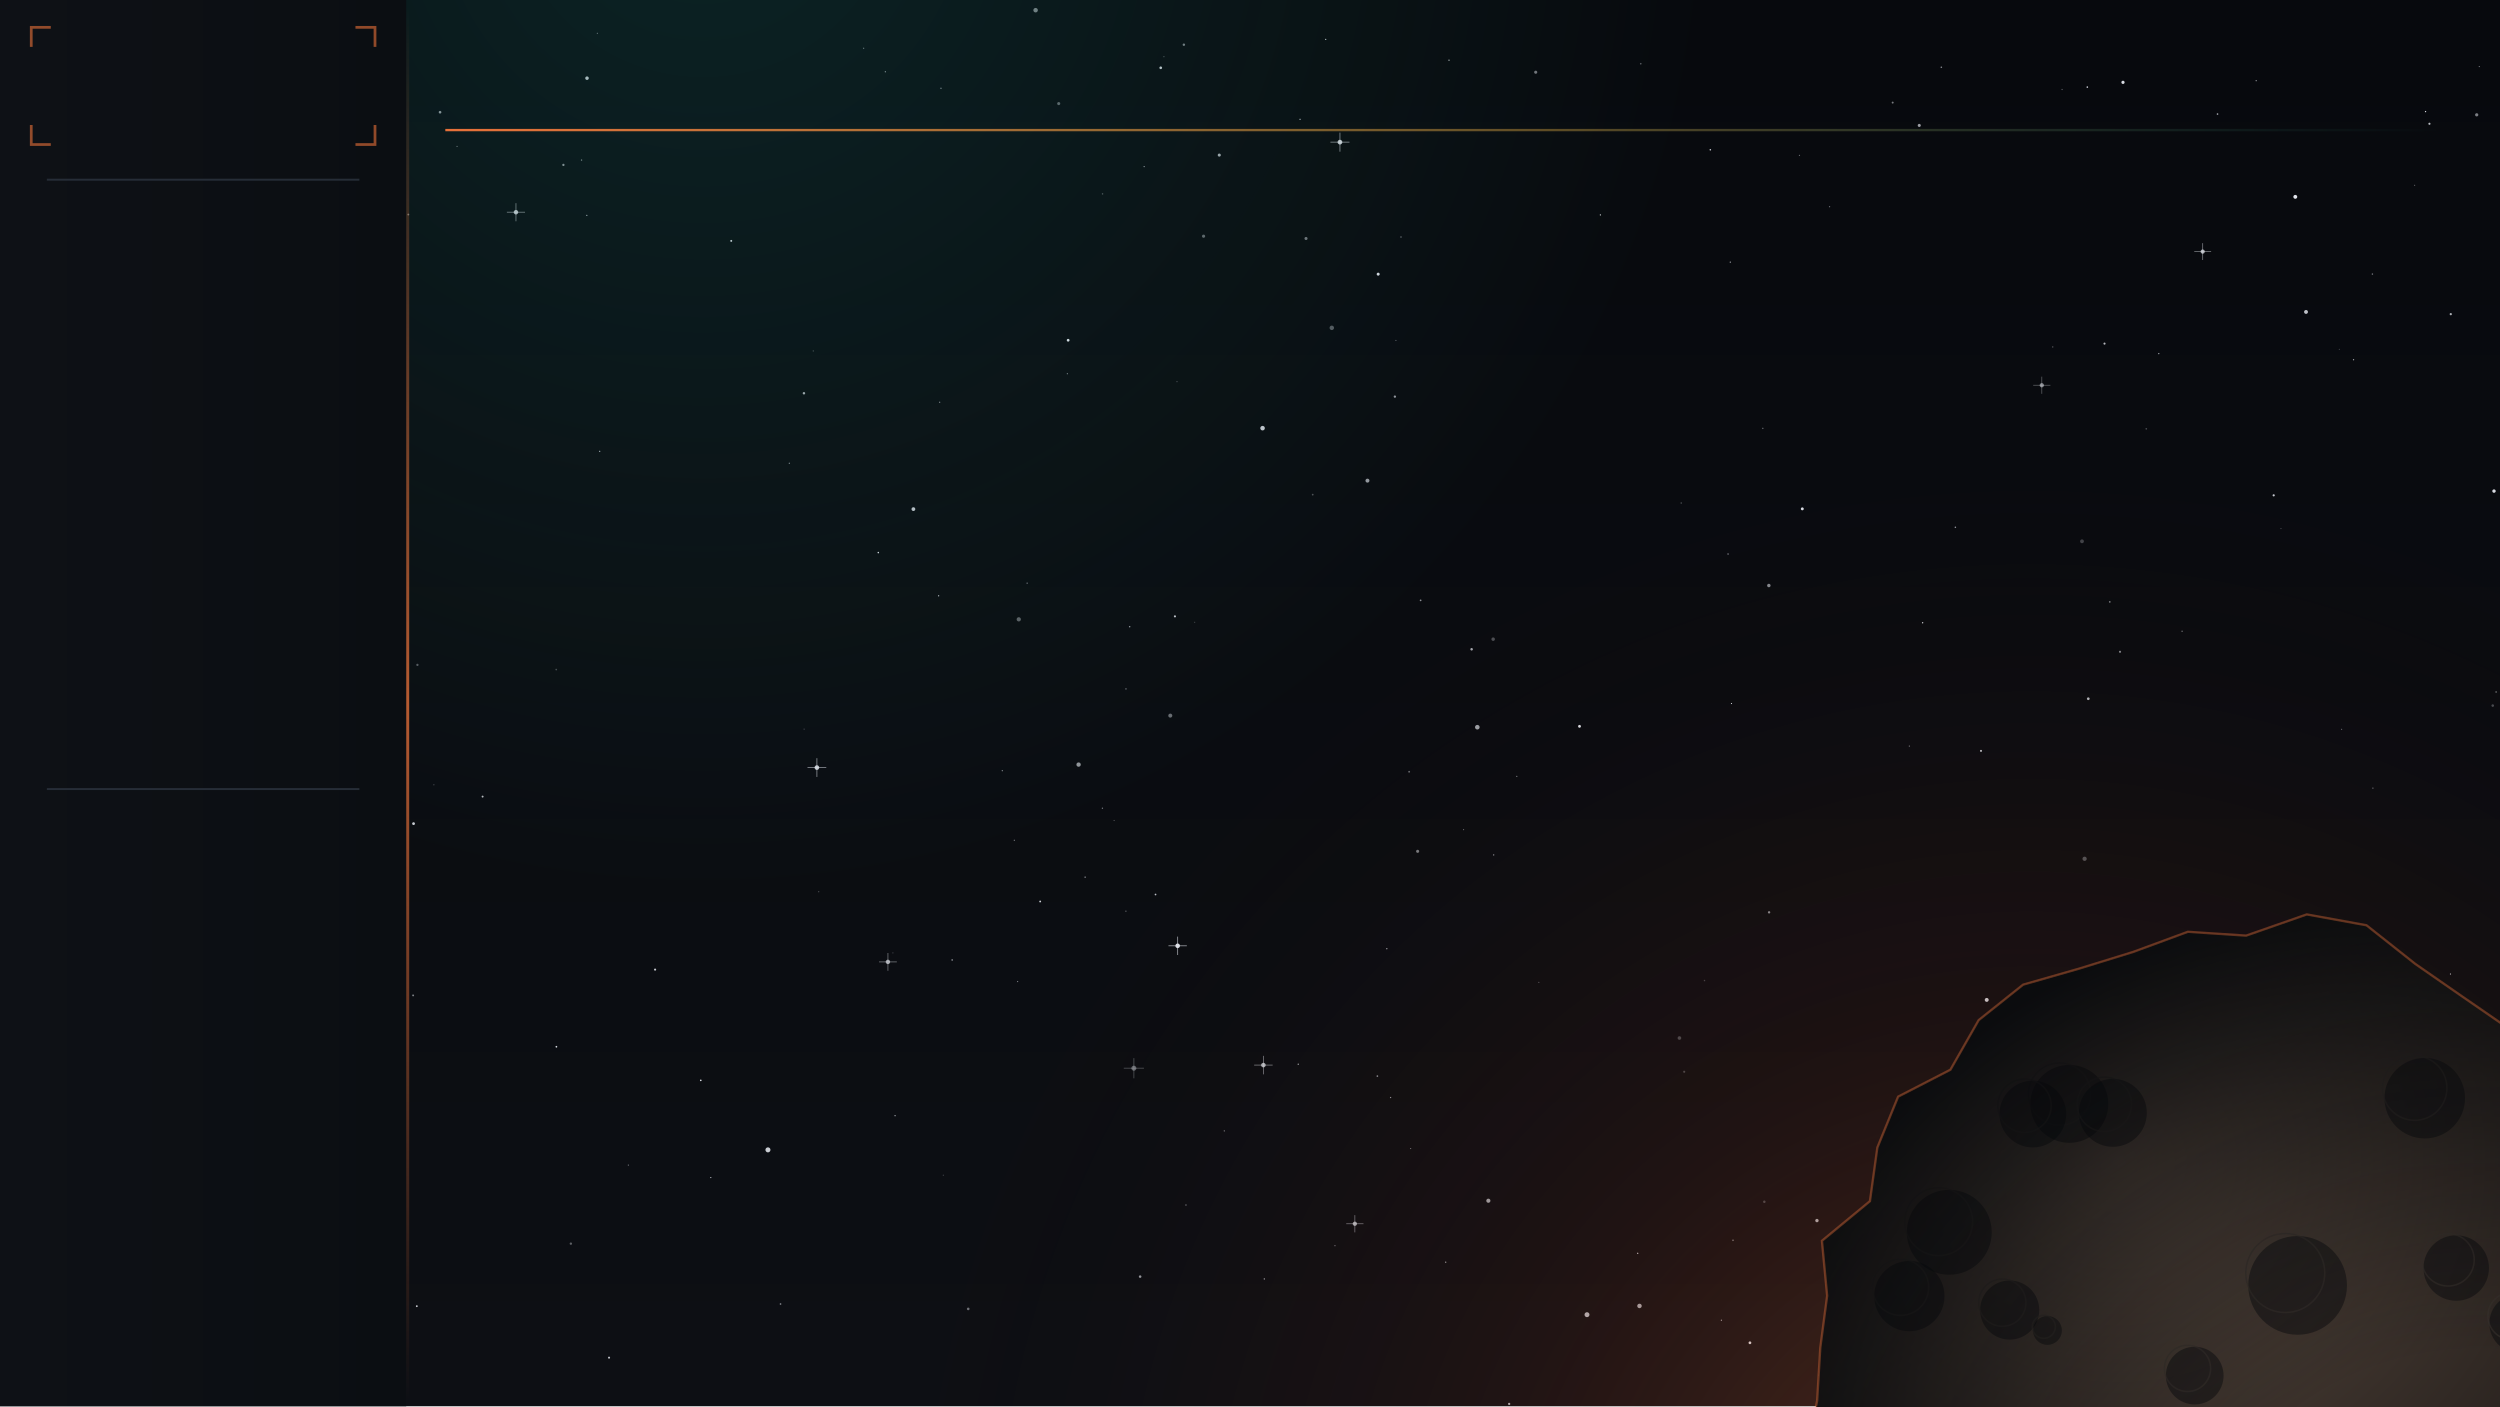
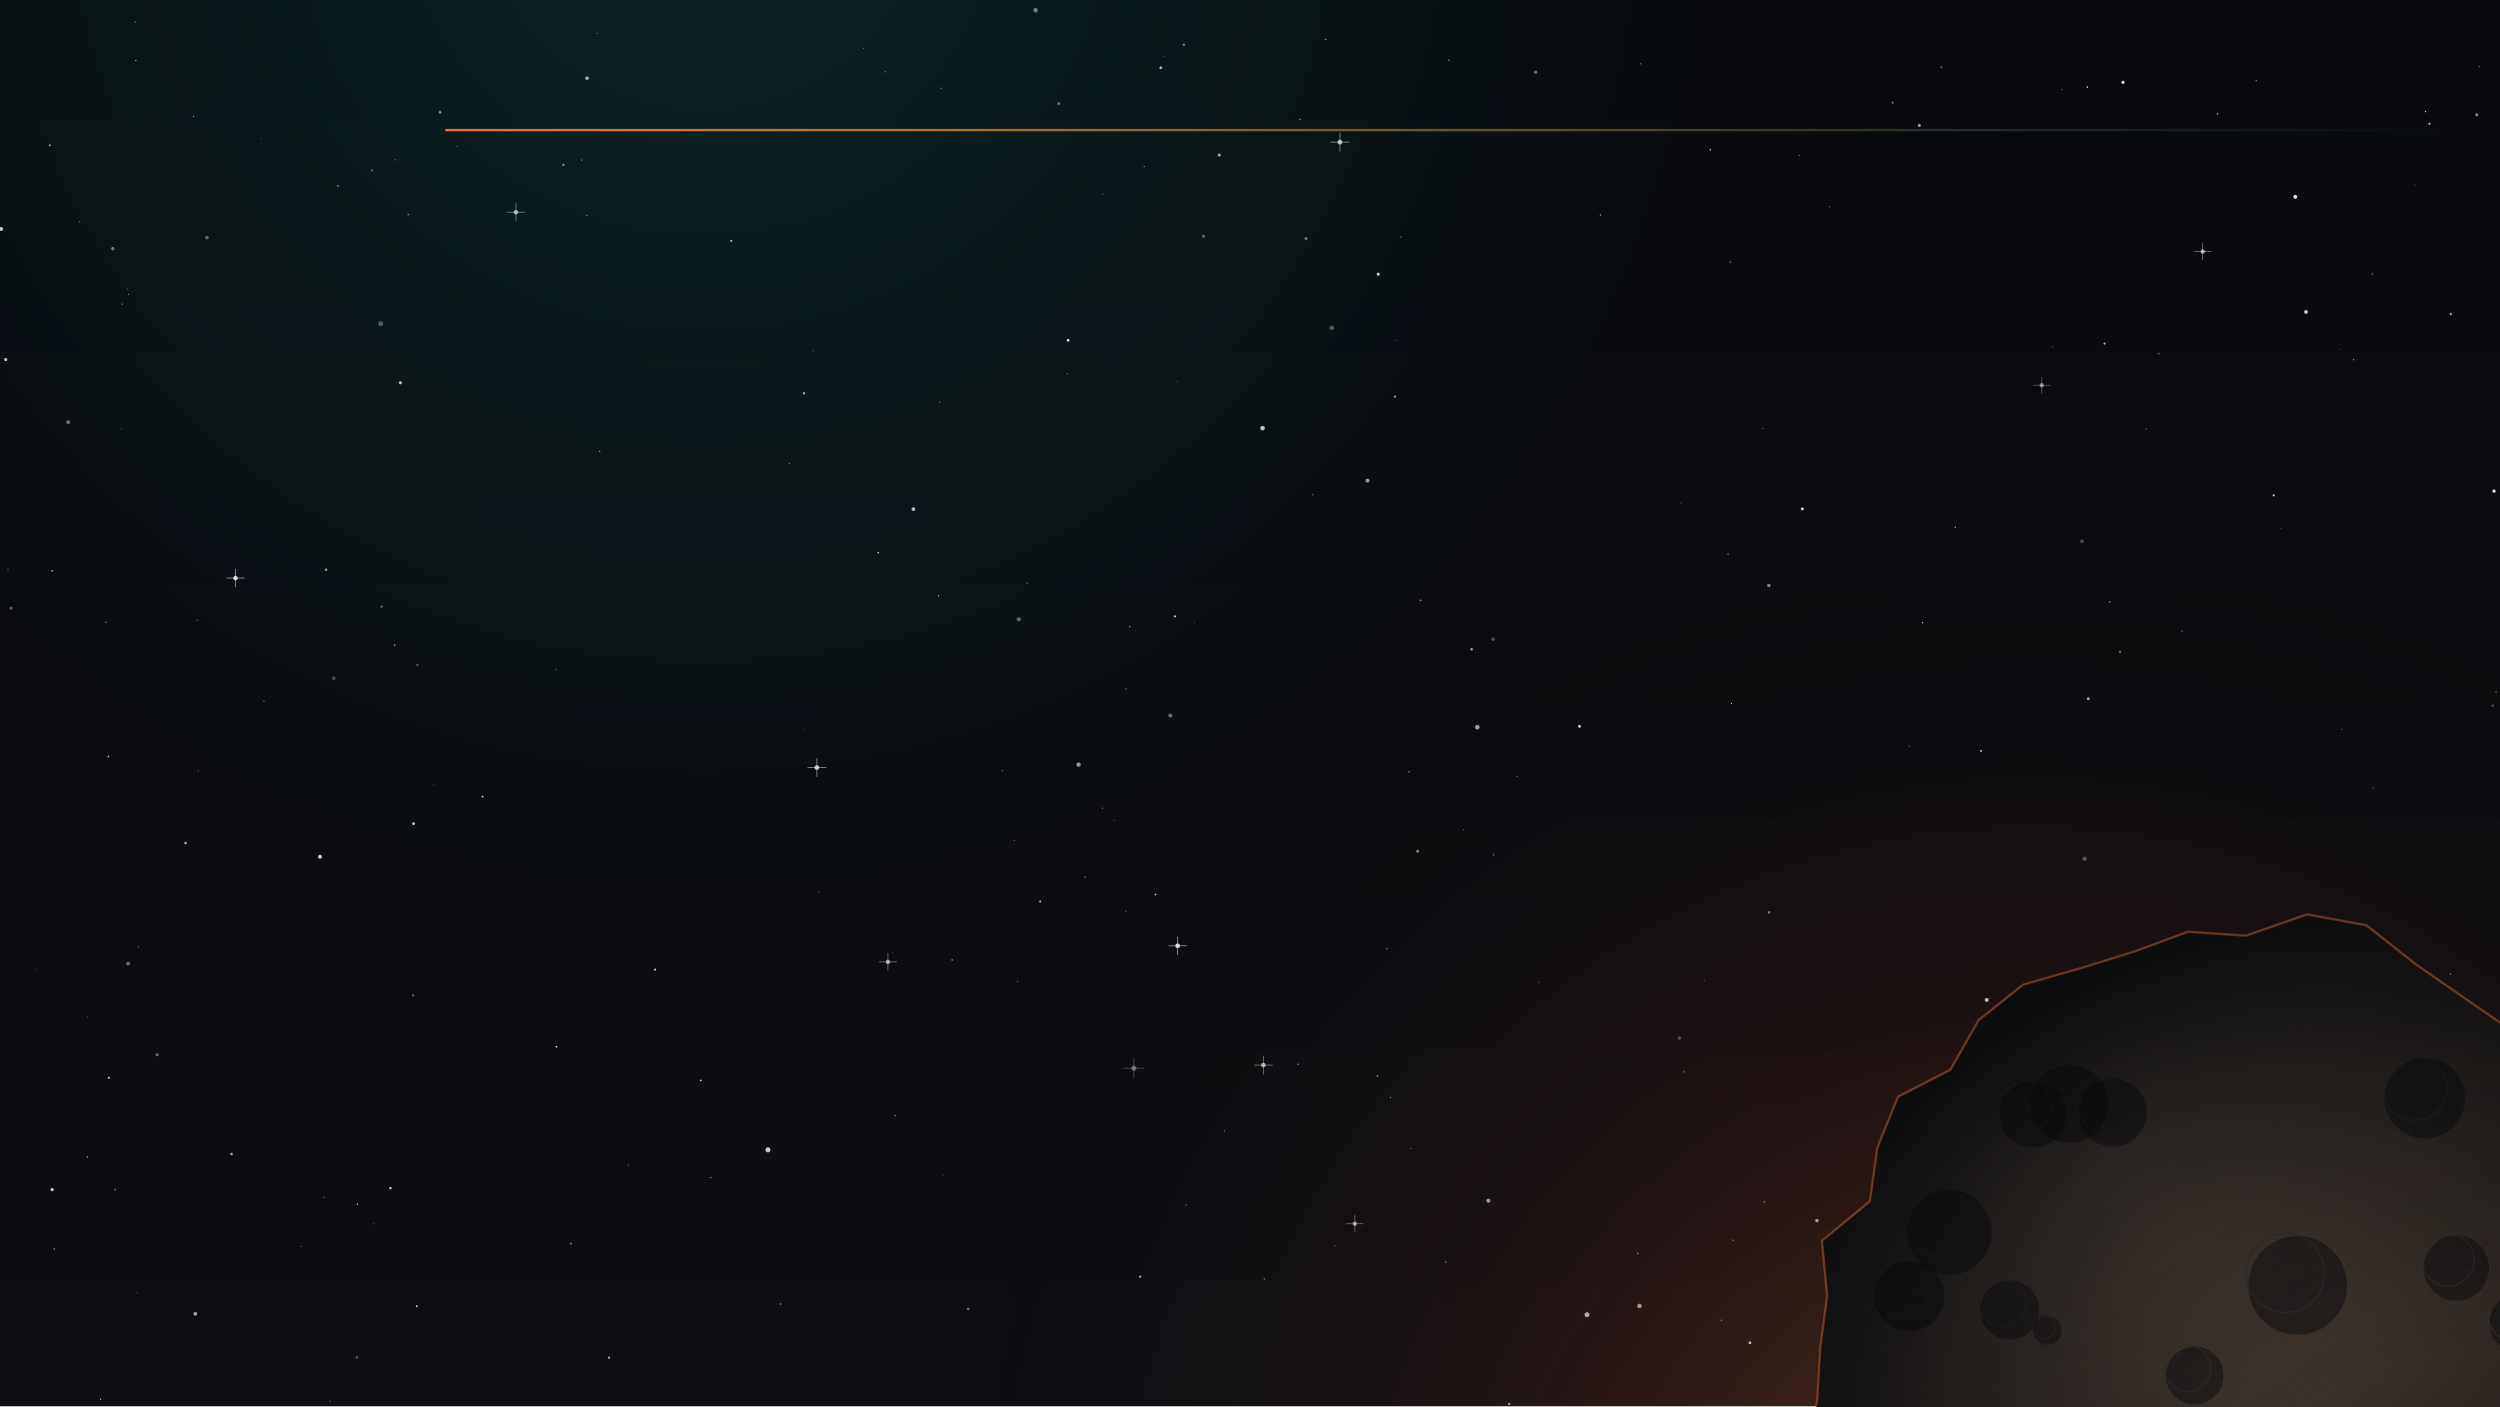
<svg xmlns="http://www.w3.org/2000/svg" width="1280" height="720" viewBox="0 0 1280 720">
  <defs>
    <linearGradient id="sky" x1="0" y1="0" x2="0" y2="1">
      <stop offset="0" stop-color="#07090D" />
      <stop offset="1" stop-color="#0D0F14" />
    </linearGradient>
    <radialGradient id="melt" cx="1040" cy="820" r="620" gradientUnits="userSpaceOnUse">
      <stop offset="0" stop-color="#FF7A3D" stop-opacity="0.34" />
      <stop offset="0.45" stop-color="#8A2E12" stop-opacity="0.16" />
      <stop offset="1" stop-color="#000" stop-opacity="0" />
    </radialGradient>
    <radialGradient id="vein" cx="360" cy="-60" r="520" gradientUnits="userSpaceOnUse">
      <stop offset="0" stop-color="#2FD6C3" stop-opacity="0.13" />
      <stop offset="1" stop-color="#2FD6C3" stop-opacity="0" />
    </radialGradient>
    <radialGradient id="rock" cx="0.35" cy="0.3" r="0.9">
      <stop offset="0" stop-color="#5A4B40" />
      <stop offset="0.6" stop-color="#2B2420" />
      <stop offset="1" stop-color="#14110F" />
    </radialGradient>
    <radialGradient id="shade" cx="0.75" cy="0.85" r="0.9">
      <stop offset="0.35" stop-color="#05070A" stop-opacity="0" />
      <stop offset="1" stop-color="#05070A" stop-opacity="0.9" />
    </radialGradient>
    <linearGradient id="rail" x1="0" y1="0" x2="1" y2="0">
      <stop offset="0" stop-color="#0E1116" />
      <stop offset="1" stop-color="#0B0E12" />
    </linearGradient>
    <linearGradient id="rule" x1="0" x2="1">
      <stop offset="0" stop-color="#FF7A3D" stop-opacity="0.9" />
      <stop offset="0.55" stop-color="#FFC24B" stop-opacity="0.35" />
      <stop offset="1" stop-color="#2FD6C3" stop-opacity="0" />
    </linearGradient>
    <linearGradient id="edge" x1="0" y1="0" x2="0" y2="1">
      <stop offset="0" stop-color="#FF7A3D" stop-opacity="0" />
      <stop offset="0.5" stop-color="#FF7A3D" stop-opacity="0.7" />
      <stop offset="1" stop-color="#FF7A3D" stop-opacity="0" />
    </linearGradient>
  </defs>
  <rect width="1280" height="720" fill="url(#sky)" />
  <circle cx="968.64" cy="574.62" r="0.77" fill="#E6E9F0" opacity="0.4" />
  <circle cx="969.05" cy="52.53" r="0.5" fill="#E6E9F0" opacity="0.51" />
  <circle cx="602.62" cy="195.39" r="0.34" fill="#E6E9F0" opacity="0.28" />
  <circle cx="118.56" cy="590.87" r="0.66" fill="#E6E9F0" opacity="0.7" />
  <circle cx="44.8" cy="520.7" r="0.31" fill="#E6E9F0" opacity="0.39" />
  <circle cx="1243.87" cy="63.37" r="0.55" fill="#E6E9F0" opacity="0.79" />
  <circle cx="1167.86" cy="270.62" r="0.3" fill="#E6E9F0" opacity="0.3" />
  <circle cx="199.91" cy="608.34" r="0.66" fill="#E6E9F0" opacity="0.79" />
  <circle cx="601.57" cy="315.58" r="0.54" fill="#E6E9F0" opacity="0.83" />
  <circle cx="678.78" cy="20.16" r="0.3" fill="#E6E9F0" opacity="1" />
  <circle cx="808.71" cy="371.88" r="0.73" fill="#E6E9F0" opacity="0.98" />
  <circle cx="1055.79" cy="45.82" r="0.33" fill="#E6E9F0" opacity="0.39" />
  <circle cx="1051.02" cy="177.64" r="0.3" fill="#E6E9F0" opacity="0.52" />
  <path d="M689.27 626.56L698.09 626.56M693.68 622.15L693.68 630.97" stroke="#E6E9F0" stroke-width="0.39" opacity="0.51" />
  <circle cx="693.68" cy="626.56" r="1.1" fill="#E6E9F0" opacity="0.72" />
  <circle cx="1214.93" cy="403.52" r="0.31" fill="#E6E9F0" opacity="0.59" />
  <circle cx="749.35" cy="424.78" r="0.31" fill="#E6E9F0" opacity="0.46" />
  <circle cx="26.75" cy="292.25" r="0.44" fill="#E6E9F0" opacity="0.81" />
  <circle cx="65.84" cy="150.7" r="0.3" fill="#E6E9F0" opacity="0.65" />
  <circle cx="786.28" cy="36.98" r="0.8" fill="#E6E9F0" opacity="0.48" />
  <circle cx="1269.58" cy="550.81" r="0.45" fill="#E6E9F0" opacity="0.93" />
  <circle cx="521.61" cy="317.1" r="1.09" fill="#E6E9F0" opacity="0.38" />
  <circle cx="165.93" cy="613.07" r="0.34" fill="#E6E9F0" opacity="0.5" />
  <circle cx="300.55" cy="40.03" r="0.91" fill="#E6E9F0" opacity="0.77" />
  <path d="M259.53 108.65L268.81 108.65M264.17 104.02L264.17 113.29" stroke="#E6E9F0" stroke-width="0.41" opacity="0.51" />
  <circle cx="264.17" cy="108.65" r="1.16" fill="#E6E9F0" opacity="0.72" />
  <circle cx="449.69" cy="282.92" r="0.41" fill="#E6E9F0" opacity="0.91" />
  <circle cx="513.16" cy="394.61" r="0.3" fill="#E6E9F0" opacity="0.73" />
  <circle cx="481.12" cy="205.95" r="0.31" fill="#E6E9F0" opacity="0.67" />
  <circle cx="859.87" cy="531.47" r="0.93" fill="#E6E9F0" opacity="0.29" />
  <circle cx="875.68" cy="76.69" r="0.41" fill="#E6E9F0" opacity="0.87" />
  <circle cx="838.51" cy="641.69" r="0.33" fill="#E6E9F0" opacity="0.99" />
  <circle cx="895.97" cy="687.51" r="0.71" fill="#E6E9F0" opacity="0.98" />
  <circle cx="664.69" cy="544.87" r="0.32" fill="#E6E9F0" opacity="0.94" />
  <circle cx="202.35" cy="81.82" r="0.3" fill="#E6E9F0" opacity="0.66" />
  <circle cx="247.09" cy="407.86" r="0.5" fill="#E6E9F0" opacity="0.78" />
  <circle cx="530.23" cy="5.22" r="1.15" fill="#E6E9F0" opacity="0.5" />
  <circle cx="564.5" cy="99.27" r="0.38" fill="#E6E9F0" opacity="0.33" />
  <circle cx="1268.07" cy="58.79" r="0.83" fill="#E6E9F0" opacity="0.52" />
  <circle cx="930.28" cy="624.93" r="0.87" fill="#E6E9F0" opacity="0.76" />
  <circle cx="741.89" cy="30.81" r="0.32" fill="#E6E9F0" opacity="0.94" />
  <circle cx="700.14" cy="246.09" r="1.02" fill="#E6E9F0" opacity="0.63" />
  <circle cx="624.27" cy="79.41" r="0.79" fill="#E6E9F0" opacity="0.69" />
  <circle cx="40.66" cy="113.58" r="0.3" fill="#E6E9F0" opacity="0.56" />
  <circle cx="70.24" cy="661.88" r="0.32" fill="#E6E9F0" opacity="0.38" />
  <circle cx="787.88" cy="502.99" r="0.31" fill="#E6E9F0" opacity="0.38" />
  <circle cx="885.9" cy="134.21" r="0.31" fill="#E6E9F0" opacity="0.85" />
  <circle cx="1101.46" cy="526.9" r="0.37" fill="#E6E9F0" opacity="1" />
  <circle cx="374.39" cy="123.34" r="0.5" fill="#E6E9F0" opacity="0.86" />
  <circle cx="211.74" cy="421.7" r="0.72" fill="#E6E9F0" opacity="0.86" />
  <circle cx="194.86" cy="165.75" r="1.29" fill="#E6E9F0" opacity="0.33" />
  <circle cx="595.93" cy="29.01" r="0.33" fill="#E6E9F0" opacity="0.32" />
  <circle cx="905.77" cy="467.11" r="0.61" fill="#E6E9F0" opacity="0.6" />
  <circle cx="457.17" cy="487.89" r="0.3" fill="#E6E9F0" opacity="0.28" />
  <circle cx="772.69" cy="718.8" r="0.58" fill="#E6E9F0" opacity="0.8" />
  <circle cx="525.9" cy="298.59" r="0.38" fill="#E6E9F0" opacity="0.43" />
  <circle cx="70.81" cy="484.86" r="0.31" fill="#E6E9F0" opacity="0.56" />
  <circle cx="1105.3" cy="181.05" r="0.34" fill="#E6E9F0" opacity="0.72" />
  <path d="M413.44 393L423.05 393M418.25 388.19L418.25 397.8" stroke="#E6E9F0" stroke-width="0.42" opacity="0.58" />
  <circle cx="418.25" cy="393" r="1.2" fill="#E6E9F0" opacity="0.83" />
  <circle cx="546.5" cy="191.34" r="0.33" fill="#E6E9F0" opacity="0.52" />
  <circle cx="884.78" cy="283.66" r="0.49" fill="#E6E9F0" opacity="0.33" />
  <circle cx="222.14" cy="401.81" r="0.32" fill="#E6E9F0" opacity="0.29" />
  <circle cx="599.19" cy="366.4" r="1.03" fill="#E6E9F0" opacity="0.43" />
  <circle cx="959.73" cy="639.79" r="0.32" fill="#E6E9F0" opacity="0.84" />
  <circle cx="887.3" cy="635.02" r="0.43" fill="#E6E9F0" opacity="0.49" />
  <circle cx="591.63" cy="457.99" r="0.46" fill="#E6E9F0" opacity="0.82" />
  <circle cx="1098.89" cy="219.56" r="0.42" fill="#E6E9F0" opacity="0.31" />
  <circle cx="1254.63" cy="498.7" r="0.3" fill="#E6E9F0" opacity="0.95" />
  <circle cx="1197.75" cy="178.88" r="0.3" fill="#E6E9F0" opacity="0.27" />
  <circle cx="1067.32" cy="439.7" r="1.09" fill="#E6E9F0" opacity="0.34" />
  <circle cx="585.8" cy="85.31" r="0.3" fill="#E6E9F0" opacity="0.76" />
  <circle cx="1117.23" cy="323.21" r="0.36" fill="#E6E9F0" opacity="0.5" />
  <circle cx="1241.88" cy="57.14" r="0.35" fill="#E6E9F0" opacity="0.95" />
  <circle cx="1017.2" cy="511.95" r="1.01" fill="#E6E9F0" opacity="0.91" />
  <circle cx="358.8" cy="553.14" r="0.43" fill="#E6E9F0" opacity="0.98" />
  <circle cx="195.39" cy="310.57" r="0.53" fill="#E6E9F0" opacity="0.51" />
  <circle cx="335.41" cy="496.44" r="0.54" fill="#E6E9F0" opacity="0.86" />
  <circle cx="305.85" cy="17.07" r="0.32" fill="#E6E9F0" opacity="0.44" />
  <circle cx="481.78" cy="45.22" r="0.4" fill="#E6E9F0" opacity="0.45" />
  <circle cx="69.18" cy="11.29" r="0.31" fill="#E6E9F0" opacity="0.72" />
  <circle cx="576.5" cy="352.73" r="0.31" fill="#E6E9F0" opacity="0.72" />
  <circle cx="922.78" cy="260.53" r="0.75" fill="#E6E9F0" opacity="0.96" />
  <circle cx="480.59" cy="305.06" r="0.31" fill="#E6E9F0" opacity="0.97" />
  <circle cx="225.31" cy="57.46" r="0.68" fill="#E6E9F0" opacity="0.59" />
  <circle cx="44.76" cy="592.38" r="0.36" fill="#E6E9F0" opacity="0.8" />
  <circle cx="727.36" cy="307.38" r="0.46" fill="#E6E9F0" opacity="0.59" />
  <circle cx="705.21" cy="550.97" r="0.45" fill="#E6E9F0" opacity="0.61" />
  <circle cx="297.76" cy="81.96" r="0.35" fill="#E6E9F0" opacity="0.56" />
  <circle cx="284.79" cy="342.82" r="0.45" fill="#E6E9F0" opacity="0.28" />
  <circle cx="1205.02" cy="184.18" r="0.34" fill="#E6E9F0" opacity="0.73" />
  <circle cx="578.39" cy="320.87" r="0.39" fill="#E6E9F0" opacity="0.61" />
  <circle cx="1180.68" cy="159.71" r="1" fill="#E6E9F0" opacity="0.82" />
  <circle cx="62.6" cy="155.73" r="0.38" fill="#E6E9F0" opacity="0.52" />
  <circle cx="1148.77" cy="683.12" r="0.52" fill="#E6E9F0" opacity="0.79" />
  <circle cx="321.74" cy="596.54" r="0.34" fill="#E6E9F0" opacity="0.43" />
  <circle cx="570.43" cy="420.1" r="0.3" fill="#E6E9F0" opacity="0.35" />
  <circle cx="190.41" cy="87.21" r="0.57" fill="#E6E9F0" opacity="0.39" />
  <circle cx="65.6" cy="493.34" r="1.05" fill="#E6E9F0" opacity="0.4" />
  <circle cx="839.42" cy="668.64" r="1.15" fill="#E6E9F0" opacity="0.73" />
  <circle cx="862.31" cy="548.74" r="0.54" fill="#E6E9F0" opacity="0.28" />
  <circle cx="903.33" cy="615.3" r="0.64" fill="#E6E9F0" opacity="0.28" />
  <circle cx="25.5" cy="74.39" r="0.48" fill="#E6E9F0" opacity="0.8" />
  <circle cx="62.21" cy="219.41" r="0.37" fill="#E6E9F0" opacity="0.29" />
  <circle cx="419.18" cy="456.56" r="0.32" fill="#E6E9F0" opacity="0.33" />
  <circle cx="564.44" cy="413.81" r="0.35" fill="#E6E9F0" opacity="0.52" />
  <circle cx="611.68" cy="318.62" r="0.3" fill="#E6E9F0" opacity="0.28" />
  <circle cx="936.74" cy="105.83" r="0.34" fill="#E6E9F0" opacity="0.45" />
  <circle cx="1089.6" cy="583.49" r="0.81" fill="#E6E9F0" opacity="0.6" />
  <circle cx="1085.45" cy="333.71" r="0.54" fill="#E6E9F0" opacity="0.58" />
  <circle cx="984.39" cy="318.85" r="0.36" fill="#E6E9F0" opacity="0.94" />
  <circle cx="482.98" cy="601.71" r="0.3" fill="#E6E9F0" opacity="0.29" />
  <circle cx="921.32" cy="79.55" r="0.32" fill="#E6E9F0" opacity="0.45" />
  <circle cx="594.3" cy="34.71" r="0.69" fill="#E6E9F0" opacity="0.82" />
  <circle cx="163.85" cy="438.68" r="0.97" fill="#E6E9F0" opacity="0.93" />
  <circle cx="399.63" cy="667.65" r="0.44" fill="#E6E9F0" opacity="0.56" />
  <circle cx="1236.29" cy="94.88" r="0.3" fill="#E6E9F0" opacity="0.43" />
  <circle cx="665.62" cy="61.08" r="0.3" fill="#E6E9F0" opacity="0.99" />
  <circle cx="2.94" cy="184.08" r="0.81" fill="#E6E9F0" opacity="0.84" />
  <path d="M598.25 484.25L607.67 484.25M602.96 479.54L602.96 488.96" stroke="#E6E9F0" stroke-width="0.41" opacity="0.68" />
  <circle cx="602.96" cy="484.25" r="1.18" fill="#E6E9F0" opacity="0.97" />
  <circle cx="1001.15" cy="269.97" r="0.4" fill="#E6E9F0" opacity="0.66" />
  <circle cx="284.87" cy="535.94" r="0.46" fill="#E6E9F0" opacity="0.94" />
  <circle cx="416.4" cy="179.69" r="0.31" fill="#E6E9F0" opacity="0.34" />
  <circle cx="979.38" cy="682.18" r="0.71" fill="#E6E9F0" opacity="0.59" />
  <circle cx="1077.51" cy="175.93" r="0.54" fill="#E6E9F0" opacity="0.77" />
  <circle cx="27.76" cy="639.41" r="0.37" fill="#E6E9F0" opacity="0.71" />
  <path d="M1041 197.25L1049.79 197.25M1045.4 192.85L1045.4 201.64" stroke="#E6E9F0" stroke-width="0.38" opacity="0.38" />
  <circle cx="1045.4" cy="197.25" r="1.1" fill="#E6E9F0" opacity="0.54" />
  <circle cx="555.6" cy="449.12" r="0.44" fill="#E6E9F0" opacity="0.45" />
  <circle cx="1269.39" cy="34.09" r="0.3" fill="#E6E9F0" opacity="0.55" />
  <circle cx="902.56" cy="219.33" r="0.37" fill="#E6E9F0" opacity="0.42" />
  <circle cx="886.52" cy="360.21" r="0.3" fill="#E6E9F0" opacity="0.99" />
  <circle cx="905.65" cy="299.79" r="0.89" fill="#E6E9F0" opacity="0.58" />
  <circle cx="753.47" cy="332.43" r="0.65" fill="#E6E9F0" opacity="0.72" />
  <circle cx="762.04" cy="614.77" r="1.06" fill="#E6E9F0" opacity="0.7" />
  <circle cx="411.62" cy="201.35" r="0.63" fill="#E6E9F0" opacity="0.69" />
  <circle cx="1278" cy="354.3" r="0.34" fill="#E6E9F0" opacity="0.73" />
  <circle cx="442.19" cy="24.71" r="0.32" fill="#E6E9F0" opacity="0.52" />
  <circle cx="1164.13" cy="253.61" r="0.56" fill="#E6E9F0" opacity="0.87" />
  <circle cx="647.31" cy="654.82" r="0.31" fill="#E6E9F0" opacity="0.97" />
  <circle cx="411.71" cy="373.32" r="0.31" fill="#E6E9F0" opacity="0.3" />
  <circle cx="1135.37" cy="58.4" r="0.43" fill="#E6E9F0" opacity="0.72" />
  <circle cx="0.58" cy="117.24" r="0.99" fill="#E6E9F0" opacity="0.89" />
  <circle cx="881.35" cy="675.95" r="0.32" fill="#E6E9F0" opacity="0.82" />
  <circle cx="495.73" cy="670.16" r="0.68" fill="#E6E9F0" opacity="0.46" />
  <circle cx="209.06" cy="109.84" r="0.48" fill="#E6E9F0" opacity="0.46" />
  <circle cx="812.54" cy="673.12" r="1.27" fill="#E6E9F0" opacity="0.8" />
  <circle cx="1065.98" cy="277.15" r="0.98" fill="#E6E9F0" opacity="0.26" />
  <circle cx="467.66" cy="260.67" r="0.97" fill="#E6E9F0" opacity="0.8" />
  <circle cx="99.13" cy="59.63" r="0.31" fill="#E6E9F0" opacity="0.75" />
  <circle cx="710.05" cy="485.73" r="0.36" fill="#E6E9F0" opacity="0.69" />
  <circle cx="1262.71" cy="586.69" r="0.3" fill="#E6E9F0" opacity="0.66" />
  <circle cx="993.96" cy="34.44" r="0.42" fill="#E6E9F0" opacity="0.56" />
  <circle cx="133.8" cy="71.01" r="0.3" fill="#E6E9F0" opacity="0.34" />
  <circle cx="982.66" cy="64.22" r="0.79" fill="#E6E9F0" opacity="0.67" />
  <circle cx="99.99" cy="672.69" r="0.95" fill="#E6E9F0" opacity="0.69" />
  <path d="M1123.46 128.81L1132.09 128.81M1127.77 124.49L1127.77 133.12" stroke="#E6E9F0" stroke-width="0.38" opacity="0.52" />
  <circle cx="1127.77" cy="128.81" r="1.08" fill="#E6E9F0" opacity="0.74" />
  <circle cx="363.93" cy="602.91" r="0.31" fill="#E6E9F0" opacity="0.83" />
  <circle cx="173.04" cy="95.14" r="0.4" fill="#E6E9F0" opacity="0.78" />
  <circle cx="1203.13" cy="583.06" r="0.4" fill="#E6E9F0" opacity="0.32" />
  <circle cx="154.22" cy="638.2" r="0.3" fill="#E6E9F0" opacity="0.49" />
  <circle cx="292.28" cy="636.75" r="0.61" fill="#E6E9F0" opacity="0.37" />
  <circle cx="1232.95" cy="531.09" r="0.3" fill="#E6E9F0" opacity="0.78" />
  <circle cx="211.52" cy="509.64" r="0.49" fill="#E6E9F0" opacity="0.53" />
  <circle cx="54.15" cy="318.63" r="0.31" fill="#E6E9F0" opacity="0.65" />
  <circle cx="1276.28" cy="361.27" r="0.66" fill="#E6E9F0" opacity="0.3" />
  <circle cx="166.96" cy="291.71" r="0.69" fill="#E6E9F0" opacity="0.59" />
  <circle cx="764.5" cy="327.26" r="0.9" fill="#E6E9F0" opacity="0.31" />
  <circle cx="1068.7" cy="44.6" r="0.42" fill="#E6E9F0" opacity="0.93" />
  <circle cx="213.72" cy="340.42" r="0.59" fill="#E6E9F0" opacity="0.35" />
  <circle cx="532.57" cy="461.56" r="0.48" fill="#E6E9F0" opacity="0.9" />
  <circle cx="135.12" cy="359.06" r="0.35" fill="#E6E9F0" opacity="0.52" />
  <circle cx="860.77" cy="257.54" r="0.33" fill="#E6E9F0" opacity="0.45" />
  <circle cx="1160.66" cy="582.07" r="0.42" fill="#E6E9F0" opacity="0.49" />
  <circle cx="717.31" cy="121.35" r="0.31" fill="#E6E9F0" opacity="0.71" />
  <circle cx="819.39" cy="110.04" r="0.32" fill="#E6E9F0" opacity="0.98" />
  <circle cx="740.22" cy="646.23" r="0.3" fill="#E6E9F0" opacity="0.99" />
  <circle cx="182.73" cy="694.98" r="0.66" fill="#E6E9F0" opacity="0.34" />
  <circle cx="69.56" cy="30.99" r="0.33" fill="#E6E9F0" opacity="0.89" />
  <circle cx="288.46" cy="84.43" r="0.59" fill="#E6E9F0" opacity="0.57" />
  <circle cx="519.32" cy="430.21" r="0.3" fill="#E6E9F0" opacity="0.63" />
  <circle cx="764.76" cy="437.72" r="0.35" fill="#E6E9F0" opacity="0.65" />
  <circle cx="1026.67" cy="683.61" r="0.3" fill="#E6E9F0" opacity="0.95" />
  <circle cx="607.21" cy="616.97" r="0.35" fill="#E6E9F0" opacity="0.57" />
  <circle cx="1080.21" cy="308.17" r="0.44" fill="#E6E9F0" opacity="0.57" />
  <circle cx="1198.9" cy="373.42" r="0.31" fill="#E6E9F0" opacity="0.45" />
  <circle cx="714.18" cy="203.07" r="0.6" fill="#E6E9F0" opacity="0.62" />
  <circle cx="307.06" cy="231.07" r="0.3" fill="#E6E9F0" opacity="0.95" />
  <circle cx="1232.42" cy="534.46" r="0.31" fill="#E6E9F0" opacity="0.57" />
  <circle cx="95" cy="431.65" r="0.65" fill="#E6E9F0" opacity="0.77" />
  <circle cx="205.02" cy="196" r="0.8" fill="#E6E9F0" opacity="0.81" />
  <circle cx="170.94" cy="347.23" r="0.93" fill="#E6E9F0" opacity="0.27" />
  <circle cx="552.24" cy="391.47" r="1.12" fill="#E6E9F0" opacity="0.61" />
  <circle cx="1212.26" cy="632.03" r="1.25" fill="#E6E9F0" opacity="0.84" />
  <circle cx="977.58" cy="382" r="0.31" fill="#E6E9F0" opacity="0.6" />
  <circle cx="668.68" cy="122.11" r="0.79" fill="#E6E9F0" opacity="0.46" />
  <circle cx="458.27" cy="571.24" r="0.31" fill="#E6E9F0" opacity="0.9" />
  <circle cx="935.15" cy="650.38" r="0.3" fill="#E6E9F0" opacity="0.76" />
  <circle cx="756.39" cy="372.33" r="1.18" fill="#E6E9F0" opacity="0.68" />
  <circle cx="931.56" cy="704.08" r="0.4" fill="#E6E9F0" opacity="0.57" />
  <path d="M642.12 545.33L651.59 545.33M646.86 540.6L646.86 550.07" stroke="#E6E9F0" stroke-width="0.41" opacity="0.52" />
  <circle cx="646.86" cy="545.33" r="1.18" fill="#E6E9F0" opacity="0.74" />
  <circle cx="711.98" cy="561.93" r="0.35" fill="#E6E9F0" opacity="0.63" />
  <circle cx="681.88" cy="167.85" r="1.14" fill="#E6E9F0" opacity="0.35" />
  <circle cx="1175.19" cy="100.78" r="1" fill="#E6E9F0" opacity="0.98" />
  <circle cx="705.63" cy="140.37" r="0.77" fill="#E6E9F0" opacity="0.92" />
  <circle cx="1214.67" cy="140.33" r="0.38" fill="#E6E9F0" opacity="0.52" />
  <circle cx="101" cy="317.57" r="0.3" fill="#E6E9F0" opacity="0.67" />
  <circle cx="672.11" cy="253.26" r="0.46" fill="#E6E9F0" opacity="0.32" />
  <circle cx="872.71" cy="502.04" r="0.4" fill="#E6E9F0" opacity="0.26" />
  <circle cx="1276.93" cy="251.44" r="0.88" fill="#E6E9F0" opacity="0.94" />
  <circle cx="626.83" cy="579.03" r="0.3" fill="#E6E9F0" opacity="0.69" />
  <circle cx="722.26" cy="588.06" r="0.3" fill="#E6E9F0" opacity="0.53" />
  <circle cx="55.74" cy="551.81" r="0.5" fill="#E6E9F0" opacity="0.99" />
  <circle cx="57.75" cy="127.31" r="0.88" fill="#E6E9F0" opacity="0.47" />
  <circle cx="1121.99" cy="563.25" r="0.81" fill="#E6E9F0" opacity="0.42" />
  <path d="M115.94 295.97L125.21 295.97M120.58 291.34L120.58 300.61" stroke="#E6E9F0" stroke-width="0.41" opacity="0.64" />
  <circle cx="120.58" cy="295.97" r="1.16" fill="#E6E9F0" opacity="0.92" />
  <circle cx="311.83" cy="695.12" r="0.53" fill="#E6E9F0" opacity="0.81" />
  <circle cx="18.67" cy="496.44" r="0.3" fill="#E6E9F0" opacity="0.27" />
  <circle cx="974.48" cy="611.66" r="0.3" fill="#E6E9F0" opacity="0.76" />
  <circle cx="101.49" cy="394.75" r="0.32" fill="#E6E9F0" opacity="0.48" />
  <circle cx="404.12" cy="237.18" r="0.3" fill="#E6E9F0" opacity="0.72" />
  <circle cx="616.23" cy="120.94" r="0.81" fill="#E6E9F0" opacity="0.4" />
  <circle cx="191.35" cy="626.62" r="0.31" fill="#E6E9F0" opacity="0.42" />
  <circle cx="840.07" cy="32.64" r="0.43" fill="#E6E9F0" opacity="0.36" />
  <circle cx="583.75" cy="653.63" r="0.66" fill="#E6E9F0" opacity="0.65" />
  <circle cx="55.47" cy="387.31" r="0.43" fill="#E6E9F0" opacity="0.89" />
  <circle cx="26.69" cy="609.11" r="0.82" fill="#E6E9F0" opacity="0.88" />
  <circle cx="521.03" cy="502.56" r="0.32" fill="#E6E9F0" opacity="0.54" />
  <circle cx="606.14" cy="22.89" r="0.62" fill="#E6E9F0" opacity="0.5" />
  <circle cx="51.52" cy="716.4" r="0.3" fill="#E6E9F0" opacity="0.98" />
  <circle cx="105.95" cy="121.67" r="0.93" fill="#E6E9F0" opacity="0.39" />
  <circle cx="1173.85" cy="625.85" r="0.3" fill="#E6E9F0" opacity="0.65" />
  <circle cx="542.06" cy="53.04" r="0.79" fill="#E6E9F0" opacity="0.39" />
  <circle cx="576.47" cy="466.52" r="0.32" fill="#E6E9F0" opacity="0.5" />
  <circle cx="1254.8" cy="160.84" r="0.58" fill="#E6E9F0" opacity="0.74" />
  <circle cx="453.28" cy="36.76" r="0.3" fill="#E6E9F0" opacity="0.78" />
  <circle cx="1069.2" cy="357.75" r="0.7" fill="#E6E9F0" opacity="0.8" />
  <circle cx="725.83" cy="435.88" r="0.79" fill="#E6E9F0" opacity="0.52" />
  <circle cx="34.94" cy="216.18" r="1.04" fill="#E6E9F0" opacity="0.44" />
  <circle cx="4.11" cy="291.68" r="0.46" fill="#E6E9F0" opacity="0.27" />
  <circle cx="1155.16" cy="41.31" r="0.32" fill="#E6E9F0" opacity="0.72" />
  <circle cx="487.51" cy="491.5" r="0.44" fill="#E6E9F0" opacity="0.56" />
  <circle cx="1014.27" cy="384.45" r="0.52" fill="#E6E9F0" opacity="0.87" />
  <circle cx="546.89" cy="174.21" r="0.71" fill="#E6E9F0" opacity="0.93" />
  <circle cx="721.48" cy="395.14" r="0.48" fill="#E6E9F0" opacity="0.44" />
  <circle cx="5.65" cy="311.38" r="0.83" fill="#E6E9F0" opacity="0.35" />
  <circle cx="202.06" cy="330.3" r="0.36" fill="#E6E9F0" opacity="0.9" />
  <circle cx="300.46" cy="110.27" r="0.3" fill="#E6E9F0" opacity="0.85" />
  <circle cx="182.98" cy="616.55" r="0.39" fill="#E6E9F0" opacity="0.83" />
  <path d="M450.06 492.49L459.18 492.49M454.62 487.93L454.62 497.05" stroke="#E6E9F0" stroke-width="0.4" opacity="0.47" />
  <circle cx="454.62" cy="492.49" r="1.14" fill="#E6E9F0" opacity="0.67" />
  <path d="M575.37 546.92L585.71 546.92M580.54 541.75L580.54 552.1" stroke="#E6E9F0" stroke-width="0.45" opacity="0.29" />
  <circle cx="580.54" cy="546.92" r="1.29" fill="#E6E9F0" opacity="0.41" />
  <circle cx="168.99" cy="717.46" r="0.31" fill="#E6E9F0" opacity="0.45" />
  <path d="M681.17 72.78L690.94 72.78M686.05 67.89L686.05 77.66" stroke="#E6E9F0" stroke-width="0.43" opacity="0.55" />
  <circle cx="686.05" cy="72.78" r="1.22" fill="#E6E9F0" opacity="0.79" />
  <circle cx="213.41" cy="668.76" r="0.48" fill="#E6E9F0" opacity="0.88" />
  <circle cx="65.31" cy="148.1" r="0.37" fill="#E6E9F0" opacity="0.33" />
  <circle cx="776.6" cy="397.51" r="0.32" fill="#E6E9F0" opacity="0.57" />
  <circle cx="234.01" cy="74.98" r="0.3" fill="#E6E9F0" opacity="0.51" />
  <circle cx="683.5" cy="637.79" r="0.32" fill="#E6E9F0" opacity="0.55" />
  <circle cx="393.19" cy="588.73" r="1.29" fill="#E6E9F0" opacity="0.87" />
  <circle cx="58.95" cy="609.14" r="0.31" fill="#E6E9F0" opacity="0.99" />
  <circle cx="80.44" cy="540.06" r="0.78" fill="#E6E9F0" opacity="0.44" />
  <circle cx="714.71" cy="174.31" r="0.3" fill="#E6E9F0" opacity="0.42" />
  <circle cx="1086.97" cy="42.16" r="0.83" fill="#E6E9F0" opacity="0.94" />
  <circle cx="646.43" cy="219.22" r="1.17" fill="#E6E9F0" opacity="0.83" />
  <rect width="1280" height="720" fill="url(#vein)" />
  <rect width="1280" height="720" fill="url(#melt)" />
  <path d="M1382.68 690L1371.71 717.44L1371.73 745.85L1373.95 777.2L1341.94 794.17L1341.37 828.03L1305.42 836.1L1294.5 867.02L1264.29 876.08L1236.4 886.07L1203.45 877.52L1177.27 884.74L1150 881.23L1122.16 888.75L1094.54 884.56L1068.79 874.3L1039.99 869.11L1012.77 858.11L981.58 848.31L967.25 821.81L957.56 794.44L944.46 770.03L924.37 746.83L930.37 717.18L931.99 690L935.5 663.45L932.83 635.3L957.4 615.01L961.21 587.54L971.84 561.49L998.61 547.7L1013.1 522.29L1035.85 504.14L1064.49 495.95L1092.24 487.37L1120.18 477.08L1150 479.04L1181.07 468.18L1211.64 473.74L1236.59 493.5L1260.5 510.09L1283.77 526.12L1310.45 539.17L1316.9 569.62L1334 590.14L1338.77 616.5L1364.01 636.1L1372.37 662.48Z" fill="url(#rock)" />
  <circle cx="1289.66" cy="677.58" r="15.11" fill="#05070A" opacity="0.45" />
  <circle cx="1285.89" cy="673.8" r="12.09" fill="none" stroke="#3A332E" stroke-opacity="0.6" stroke-width="0.8" />
  <circle cx="1121.13" cy="844.12" r="10.28" fill="#05070A" opacity="0.45" />
  <circle cx="1118.56" cy="841.54" r="8.23" fill="none" stroke="#3A332E" stroke-opacity="0.6" stroke-width="0.8" />
  <circle cx="1196.92" cy="840.59" r="23.73" fill="#05070A" opacity="0.45" />
  <circle cx="1190.98" cy="834.66" r="18.98" fill="none" stroke="#3A332E" stroke-opacity="0.6" stroke-width="0.8" />
  <circle cx="1059.49" cy="565.18" r="19.95" fill="#05070A" opacity="0.45" />
  <circle cx="1054.5" cy="560.2" r="15.96" fill="none" stroke="#3A332E" stroke-opacity="0.6" stroke-width="0.8" />
  <circle cx="998.02" cy="630.93" r="21.74" fill="#05070A" opacity="0.45" />
  <circle cx="992.59" cy="625.5" r="17.39" fill="none" stroke="#3A332E" stroke-opacity="0.6" stroke-width="0.8" />
  <circle cx="1028.96" cy="670.75" r="15.13" fill="#05070A" opacity="0.45" />
  <circle cx="1025.18" cy="666.97" r="12.1" fill="none" stroke="#3A332E" stroke-opacity="0.6" stroke-width="0.8" />
  <circle cx="1166.13" cy="837" r="24.12" fill="#05070A" opacity="0.45" />
  <circle cx="1160.1" cy="830.97" r="19.3" fill="none" stroke="#3A332E" stroke-opacity="0.6" stroke-width="0.8" />
  <circle cx="1040.81" cy="570.4" r="17.09" fill="#05070A" opacity="0.45" />
  <circle cx="1036.54" cy="566.13" r="13.67" fill="none" stroke="#3A332E" stroke-opacity="0.6" stroke-width="0.8" />
  <circle cx="1241.48" cy="562.27" r="20.62" fill="#05070A" opacity="0.45" />
  <circle cx="1236.33" cy="557.11" r="16.5" fill="none" stroke="#3A332E" stroke-opacity="0.6" stroke-width="0.8" />
  <circle cx="1294.12" cy="704.47" r="8.6" fill="#05070A" opacity="0.45" />
  <circle cx="1291.97" cy="702.32" r="6.88" fill="none" stroke="#3A332E" stroke-opacity="0.6" stroke-width="0.8" />
  <circle cx="1302.21" cy="667.65" r="14.41" fill="#05070A" opacity="0.45" />
  <circle cx="1298.61" cy="664.05" r="11.53" fill="none" stroke="#3A332E" stroke-opacity="0.6" stroke-width="0.8" />
  <circle cx="1267.63" cy="779.3" r="9.37" fill="#05070A" opacity="0.45" />
  <circle cx="1265.29" cy="776.96" r="7.49" fill="none" stroke="#3A332E" stroke-opacity="0.6" stroke-width="0.8" />
  <circle cx="1098.68" cy="828.39" r="15.14" fill="#05070A" opacity="0.45" />
  <circle cx="1094.9" cy="824.6" r="12.11" fill="none" stroke="#3A332E" stroke-opacity="0.6" stroke-width="0.8" />
  <circle cx="1123.7" cy="704.31" r="14.77" fill="#05070A" opacity="0.45" />
  <circle cx="1120.01" cy="700.62" r="11.82" fill="none" stroke="#3A332E" stroke-opacity="0.6" stroke-width="0.8" />
  <circle cx="1081.77" cy="569.77" r="17.4" fill="#05070A" opacity="0.45" />
  <circle cx="1077.42" cy="565.42" r="13.92" fill="none" stroke="#3A332E" stroke-opacity="0.6" stroke-width="0.8" />
  <circle cx="977.59" cy="663.6" r="17.99" fill="#05070A" opacity="0.45" />
  <circle cx="973.1" cy="659.1" r="14.39" fill="none" stroke="#3A332E" stroke-opacity="0.6" stroke-width="0.8" />
  <circle cx="1048.29" cy="681.18" r="7.39" fill="#05070A" opacity="0.45" />
  <circle cx="1046.44" cy="679.33" r="5.91" fill="none" stroke="#3A332E" stroke-opacity="0.6" stroke-width="0.8" />
  <circle cx="1257.59" cy="649.23" r="16.76" fill="#05070A" opacity="0.45" />
  <circle cx="1253.4" cy="645.04" r="13.41" fill="none" stroke="#3A332E" stroke-opacity="0.6" stroke-width="0.8" />
  <circle cx="1176.38" cy="658.12" r="25.27" fill="#05070A" opacity="0.45" />
  <circle cx="1170.06" cy="651.8" r="20.22" fill="none" stroke="#3A332E" stroke-opacity="0.6" stroke-width="0.8" />
  <circle cx="1282.27" cy="802.16" r="13.79" fill="#05070A" opacity="0.45" />
  <circle cx="1278.82" cy="798.71" r="11.03" fill="none" stroke="#3A332E" stroke-opacity="0.6" stroke-width="0.8" />
  <circle cx="1227.49" cy="774.13" r="14.74" fill="#05070A" opacity="0.45" />
  <circle cx="1223.81" cy="770.45" r="11.79" fill="none" stroke="#3A332E" stroke-opacity="0.6" stroke-width="0.8" />
  <circle cx="1250.99" cy="784.19" r="23.42" fill="#05070A" opacity="0.45" />
  <circle cx="1245.13" cy="778.34" r="18.73" fill="none" stroke="#3A332E" stroke-opacity="0.6" stroke-width="0.8" />
  <path d="M1382.68 690L1371.71 717.44L1371.73 745.85L1373.95 777.2L1341.94 794.17L1341.37 828.03L1305.42 836.1L1294.5 867.02L1264.29 876.08L1236.4 886.07L1203.45 877.52L1177.27 884.74L1150 881.23L1122.16 888.75L1094.54 884.56L1068.79 874.3L1039.99 869.11L1012.77 858.11L981.58 848.31L967.25 821.81L957.56 794.44L944.46 770.03L924.37 746.83L930.37 717.18L931.99 690L935.5 663.45L932.83 635.3L957.4 615.01L961.21 587.54L971.84 561.49L998.61 547.7L1013.1 522.29L1035.85 504.14L1064.49 495.95L1092.24 487.37L1120.18 477.08L1150 479.04L1181.07 468.18L1211.64 473.74L1236.59 493.5L1260.5 510.09L1283.77 526.12L1310.45 539.17L1316.9 569.62L1334 590.14L1338.77 616.5L1364.01 636.1L1372.37 662.48Z" fill="url(#shade)" />
  <path d="M1382.68 690L1371.71 717.44L1371.73 745.85L1373.95 777.2L1341.94 794.17L1341.37 828.03L1305.42 836.1L1294.5 867.02L1264.29 876.08L1236.4 886.07L1203.45 877.52L1177.27 884.74L1150 881.23L1122.16 888.75L1094.54 884.56L1068.79 874.3L1039.99 869.11L1012.77 858.11L981.58 848.31L967.25 821.81L957.56 794.44L944.46 770.03L924.37 746.83L930.37 717.18L931.99 690L935.5 663.45L932.83 635.3L957.4 615.01L961.21 587.54L971.84 561.49L998.61 547.7L1013.1 522.29L1035.85 504.14L1064.49 495.95L1092.24 487.37L1120.18 477.08L1150 479.04L1181.07 468.18L1211.64 473.74L1236.59 493.5L1260.5 510.09L1283.77 526.12L1310.45 539.17L1316.9 569.62L1334 590.14L1338.77 616.5L1364.01 636.1L1372.37 662.48Z" fill="none" stroke="#FF7A3D" stroke-opacity="0.35" stroke-width="1.2" />
-   <rect width="208" height="720" fill="url(#rail)" />
-   <rect x="208" width="1.5" height="720" fill="url(#edge)" />
  <rect x="228" y="66" width="1028" height="1.2" fill="url(#rule)" />
-   <path d="M24 92H184" stroke="#262D37" stroke-width="1" />
-   <path d="M24 404H184" stroke="#262D37" stroke-width="1" />
-   <path d="M16 24V14H26" fill="none" stroke="#FF7A3D" stroke-opacity="0.55" stroke-width="1.4" />
-   <path d="M182 14H192V24" fill="none" stroke="#FF7A3D" stroke-opacity="0.55" stroke-width="1.4" />
-   <path d="M16 64V74H26" fill="none" stroke="#FF7A3D" stroke-opacity="0.55" stroke-width="1.4" />
-   <path d="M182 74H192V64" fill="none" stroke="#FF7A3D" stroke-opacity="0.55" stroke-width="1.4" />
</svg>
